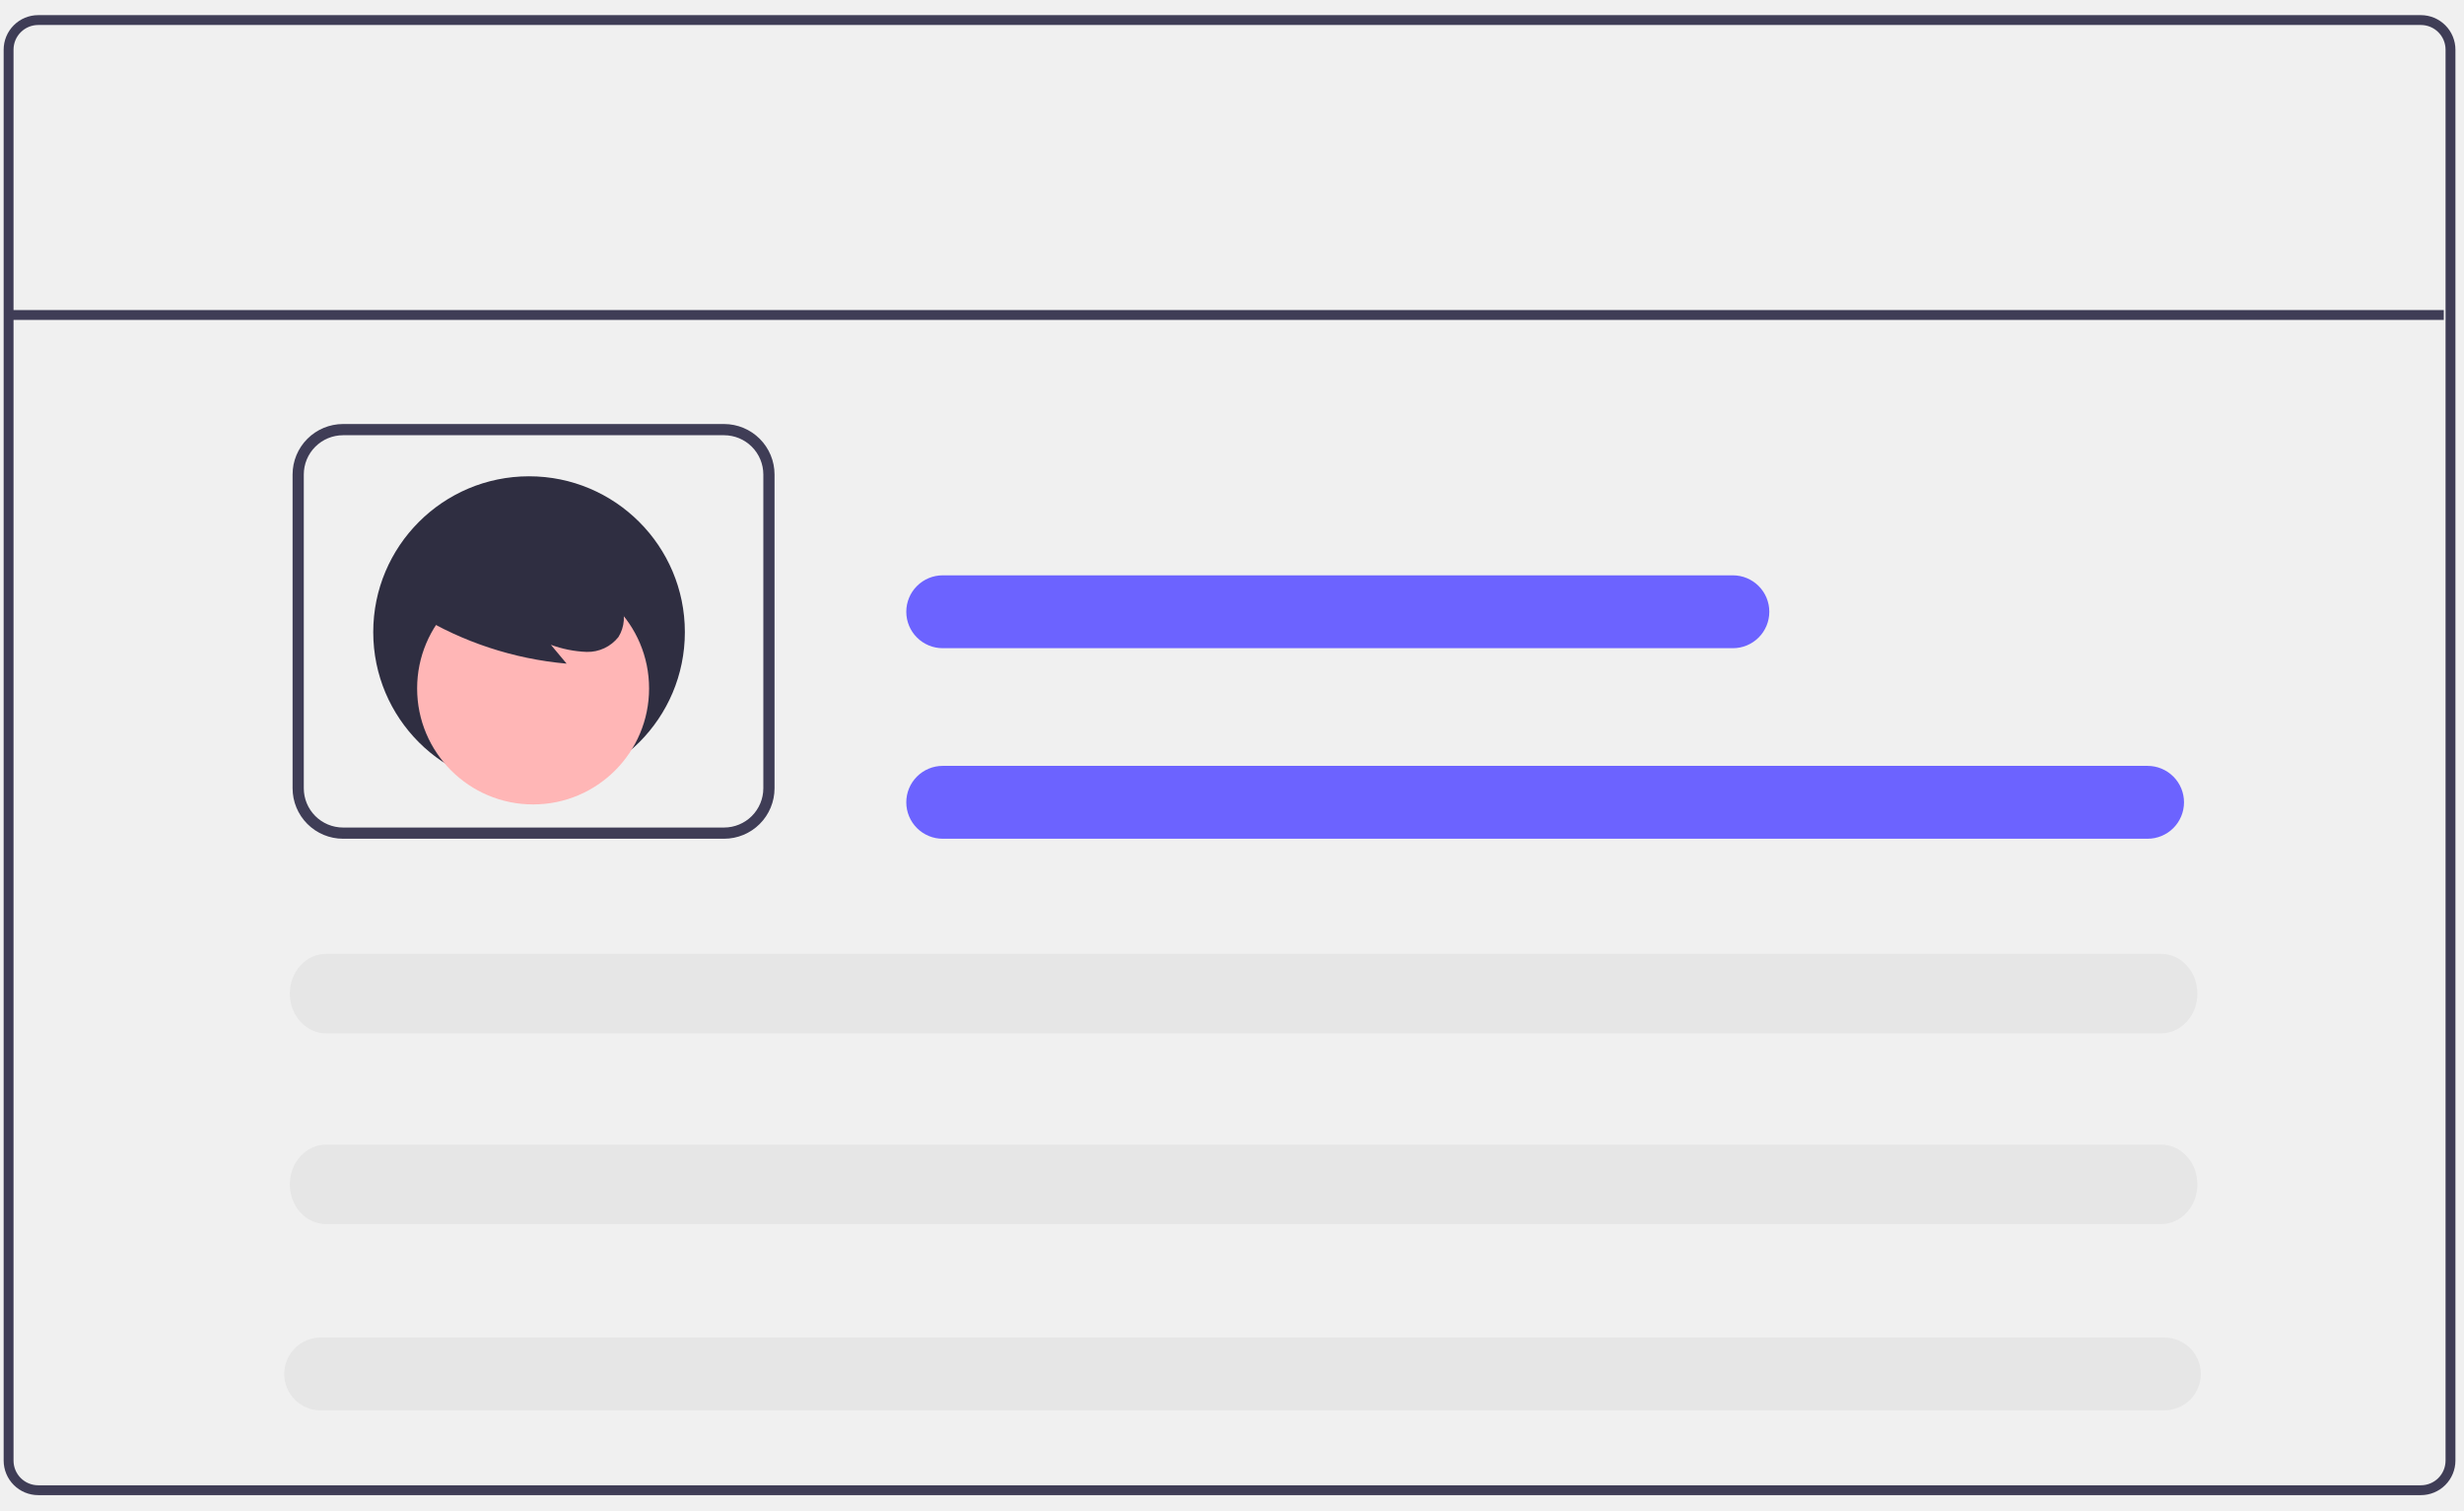
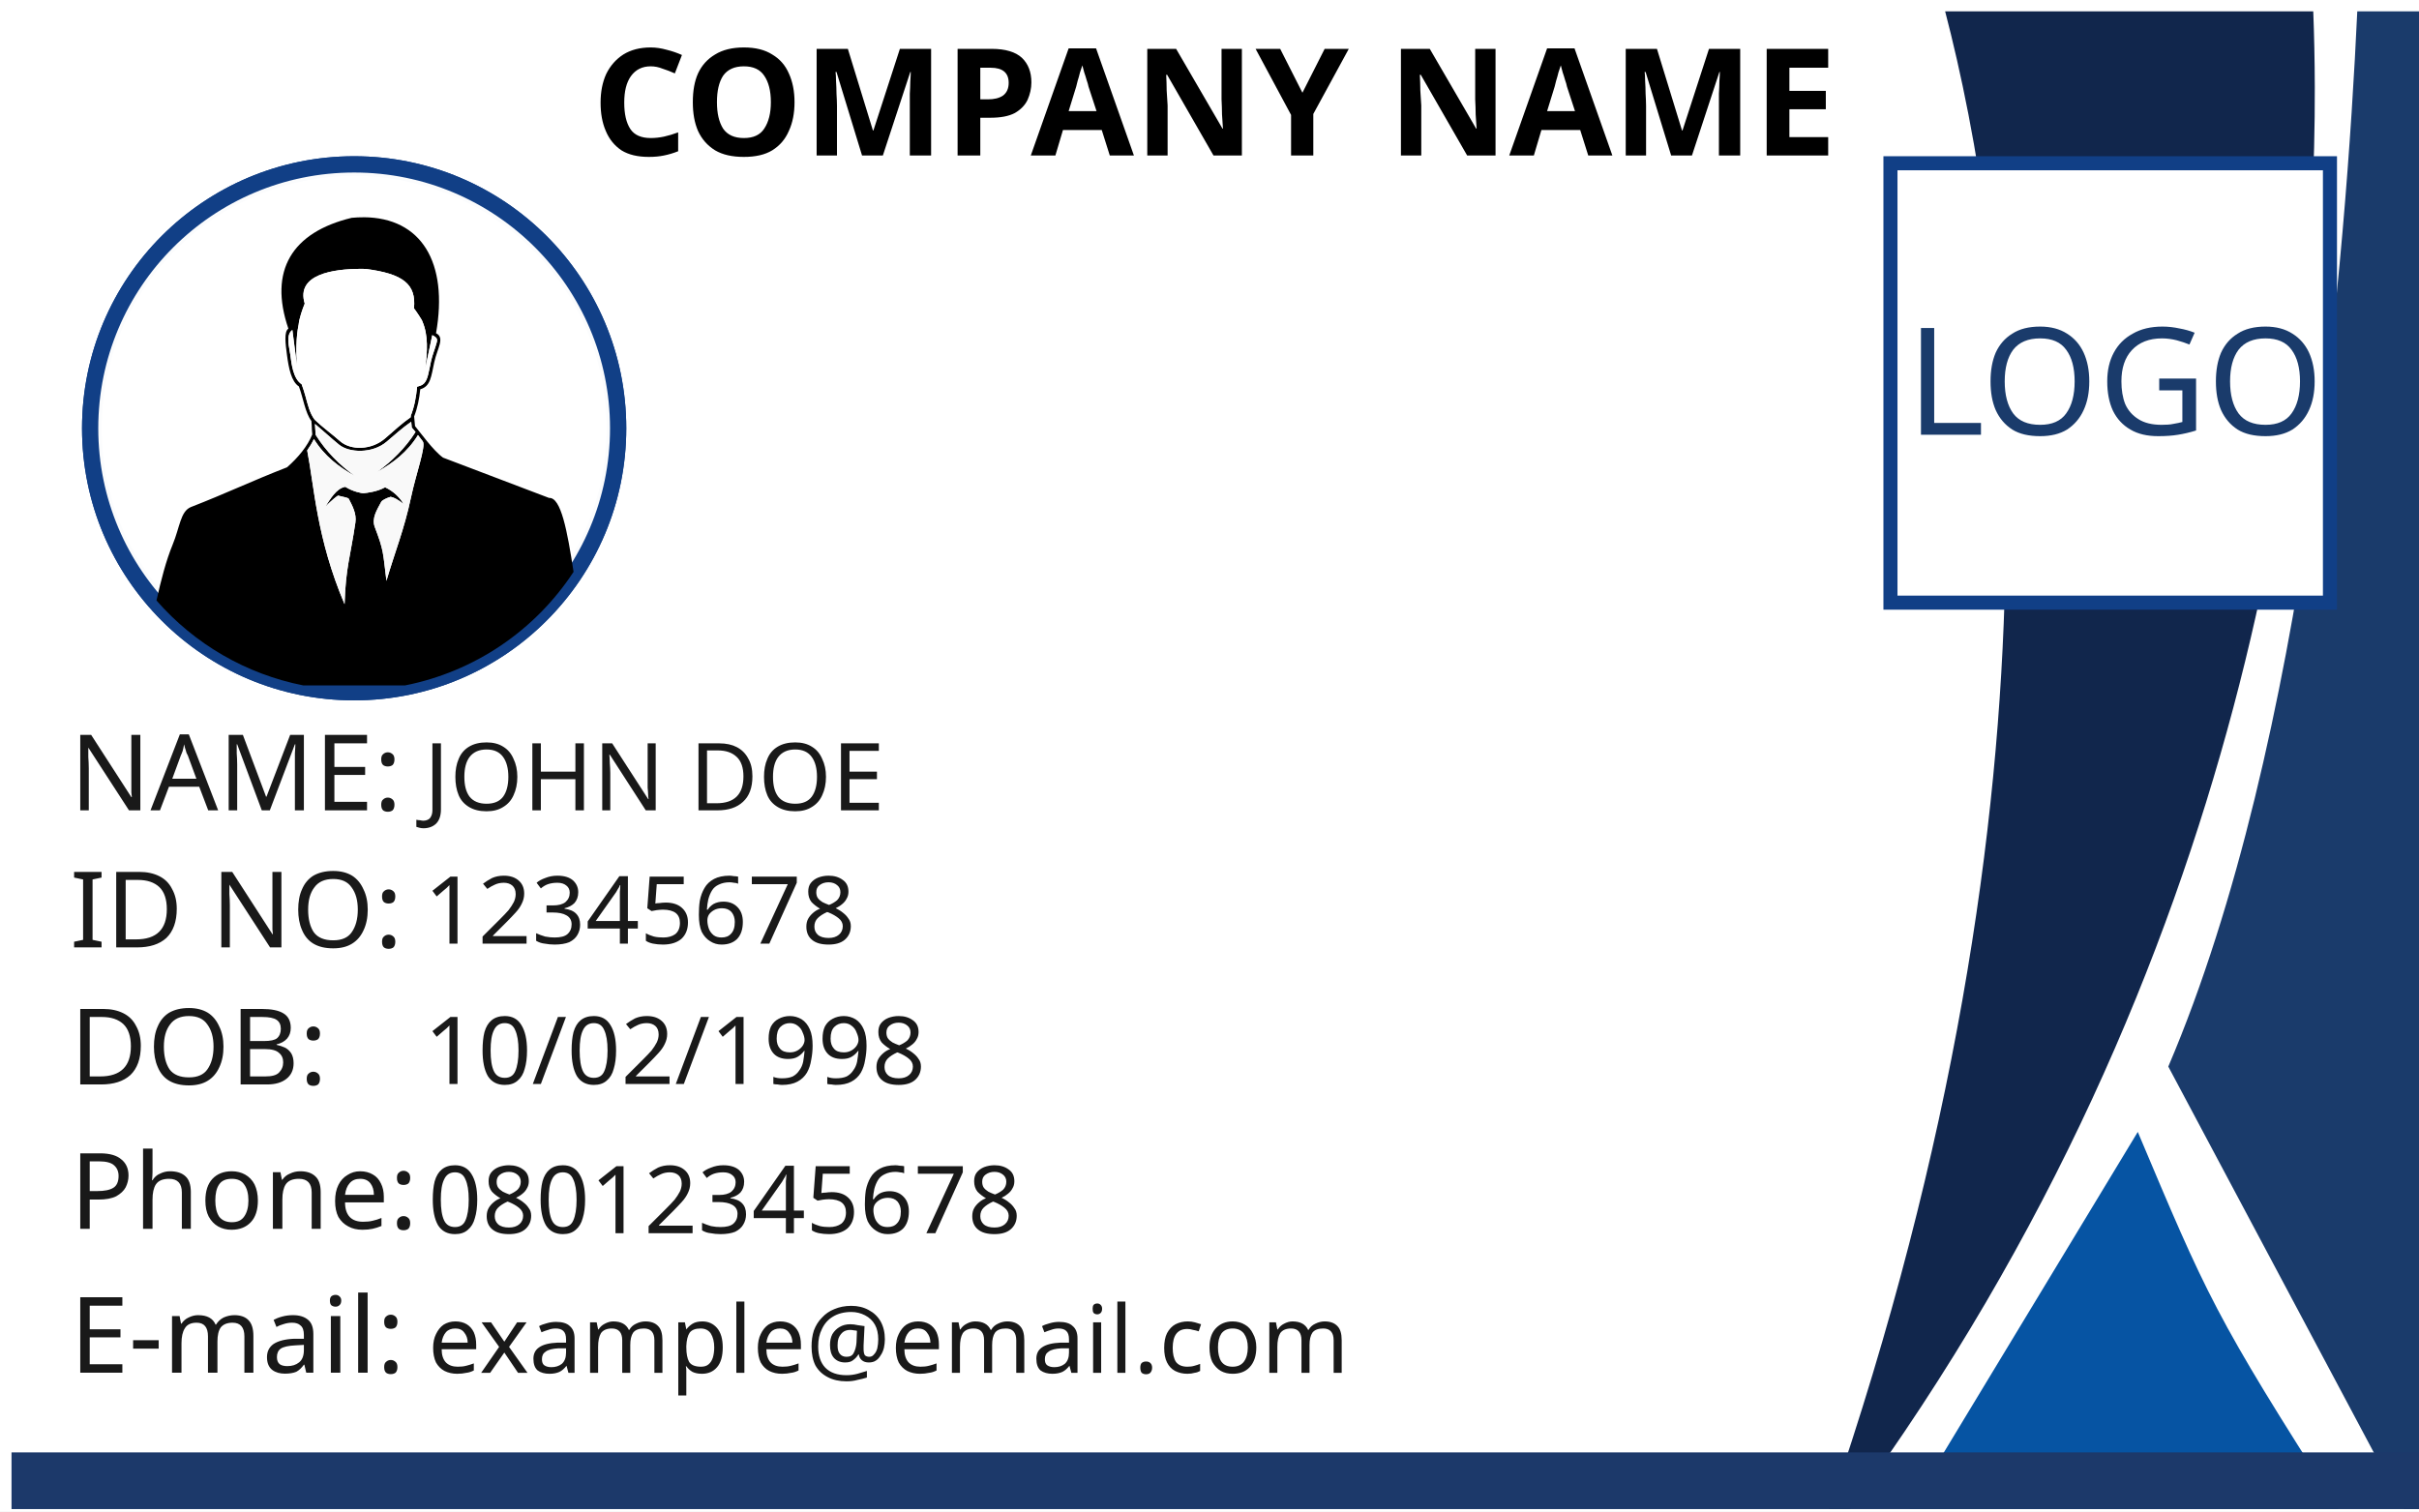
- <svg xmlns="http://www.w3.org/2000/svg" width="155" height="95" viewBox="0 0 155 95" fill="none">
-   <path d="M152.288 0.952H2.403C1.827 0.952 1.275 1.181 0.867 1.589C0.46 1.996 0.231 2.548 0.23 3.124V91.876C0.231 92.452 0.46 93.004 0.867 93.411C1.275 93.819 1.827 94.048 2.403 94.048H152.288C152.864 94.048 153.417 93.819 153.824 93.411C154.231 93.004 154.46 92.452 154.461 91.876V3.124C154.46 2.548 154.231 1.996 153.824 1.589C153.416 1.181 152.864 0.952 152.288 0.952ZM153.84 91.876C153.84 92.288 153.676 92.682 153.385 92.973C153.094 93.264 152.7 93.428 152.288 93.428H2.403C1.991 93.428 1.597 93.264 1.306 92.973C1.015 92.682 0.851 92.288 0.851 91.876V3.124C0.851 2.712 1.015 2.318 1.306 2.027C1.597 1.736 1.991 1.572 2.403 1.572H152.288C152.7 1.572 153.094 1.736 153.385 2.027C153.676 2.318 153.84 2.712 153.84 3.124V91.876Z" fill="#3F3D56" />
-   <path d="M153.728 19.503H0.739V20.123H153.728V19.503Z" fill="#3F3D56" />
-   <path d="M45.55 52.759H21.578C20.737 52.758 19.93 52.424 19.336 51.829C18.741 51.234 18.406 50.428 18.405 49.587V29.845C18.406 29.004 18.741 28.197 19.336 27.602C19.93 27.008 20.737 26.673 21.578 26.672H45.55C46.391 26.673 47.198 27.008 47.792 27.602C48.387 28.197 48.722 29.004 48.723 29.845V49.587C48.722 50.428 48.387 51.234 47.792 51.829C47.198 52.424 46.391 52.758 45.55 52.759ZM21.578 27.377C20.924 27.378 20.297 27.638 19.834 28.101C19.371 28.563 19.111 29.191 19.11 29.845V49.587C19.111 50.241 19.371 50.868 19.834 51.331C20.297 51.793 20.924 52.053 21.578 52.054H45.55C46.204 52.053 46.832 51.793 47.294 51.331C47.757 50.868 48.017 50.241 48.018 49.587V29.845C48.017 29.191 47.757 28.564 47.294 28.101C46.832 27.638 46.204 27.378 45.55 27.377H21.578Z" fill="#3F3D56" />
-   <path d="M20.511 60C19.906 60 19.326 60.263 18.898 60.732C18.471 61.201 18.23 61.837 18.23 62.5C18.23 63.163 18.471 63.799 18.898 64.268C19.326 64.737 19.906 65 20.511 65H135.95C136.555 65 137.135 64.737 137.562 64.268C137.99 63.799 138.23 63.163 138.23 62.5C138.23 61.837 137.99 61.201 137.562 60.732C137.135 60.263 136.555 60 135.95 60H20.511Z" fill="#E6E6E6" />
-   <path d="M59.302 36.19C58.694 36.19 58.112 36.432 57.682 36.862C57.252 37.291 57.011 37.874 57.011 38.482C57.011 39.09 57.252 39.672 57.682 40.102C58.112 40.532 58.694 40.773 59.302 40.773H109.009C109.616 40.773 110.199 40.532 110.629 40.102C111.059 39.672 111.3 39.09 111.3 38.482C111.3 37.874 111.059 37.291 110.629 36.862C110.199 36.432 109.616 36.19 109.009 36.19H59.302Z" fill="#6C63FF" />
-   <path d="M59.302 48.176C58.694 48.176 58.112 48.418 57.682 48.848C57.252 49.277 57.011 49.86 57.011 50.468C57.011 51.076 57.252 51.658 57.682 52.088C58.112 52.518 58.694 52.759 59.302 52.759H135.096C135.704 52.759 136.286 52.518 136.716 52.088C137.146 51.658 137.387 51.076 137.387 50.468C137.387 49.86 137.146 49.277 136.716 48.848C136.286 48.418 135.704 48.176 135.096 48.176H59.302Z" fill="#6C63FF" />
-   <path d="M20.511 72C19.906 72 19.326 72.263 18.898 72.732C18.471 73.201 18.23 73.837 18.23 74.5C18.23 75.163 18.471 75.799 18.898 76.268C19.326 76.737 19.906 77 20.511 77H135.95C136.555 77 137.135 76.737 137.562 76.268C137.99 75.799 138.23 75.163 138.23 74.5C138.23 73.837 137.99 73.201 137.562 72.732C137.135 72.263 136.555 72 135.95 72H20.511Z" fill="#E6E6E6" />
-   <path d="M20.172 84.134C19.564 84.134 18.981 84.376 18.551 84.805C18.122 85.235 17.88 85.818 17.88 86.426C17.88 87.034 18.122 87.616 18.551 88.046C18.981 88.476 19.564 88.717 20.172 88.717H136.153C136.761 88.717 137.344 88.476 137.774 88.046C138.203 87.616 138.445 87.034 138.445 86.426C138.445 85.818 138.203 85.235 137.774 84.805C137.344 84.376 136.761 84.134 136.153 84.134H20.172Z" fill="#E6E6E6" />
-   <path d="M33.281 49.564C38.694 49.564 43.082 45.175 43.082 39.762C43.082 34.349 38.694 29.96 33.281 29.96C27.867 29.96 23.479 34.349 23.479 39.762C23.479 45.175 27.867 49.564 33.281 49.564Z" fill="#2F2E41" />
-   <path d="M33.536 50.6C37.565 50.6 40.831 47.334 40.831 43.305C40.831 39.276 37.565 36.01 33.536 36.01C29.506 36.01 26.24 39.276 26.24 43.305C26.24 47.334 29.506 50.6 33.536 50.6Z" fill="#FFB6B6" />
-   <path d="M26.258 38.653C29.107 40.392 32.319 41.45 35.644 41.745L34.654 40.56C35.375 40.826 36.133 40.977 36.9 41.006C37.284 41.017 37.666 40.938 38.014 40.775C38.362 40.612 38.667 40.37 38.905 40.068C39.099 39.754 39.214 39.398 39.241 39.03C39.268 38.662 39.205 38.293 39.058 37.954C38.757 37.279 38.287 36.692 37.695 36.25C36.645 35.419 35.406 34.861 34.088 34.626C32.77 34.39 31.414 34.484 30.141 34.9C29.268 35.161 28.486 35.662 27.885 36.347C27.59 36.692 27.385 37.105 27.288 37.549C27.192 37.992 27.207 38.453 27.332 38.89" fill="#2F2E41" />
+ <svg xmlns="http://www.w3.org/2000/svg" width="80mm" height="50mm" viewBox="0 0 80 50" version="1.1" id="svg328" xml:space="preserve">
+   <defs id="defs325" />
+   <g id="g6032" transform="translate(-126.9159,-173.3338)">
+     <path id="path3805" style="opacity:1;fill:#ffffff;stroke:none;stroke-width:0.794;stroke-dasharray:none;stroke-opacity:1" d="m 126.916,173.334 h 80 v 50 h -80 z" />
+     <g id="g4607" transform="matrix(0,0.9908824,-0.6595962,0,322.1676,-37.12113)">
+       <g id="g4605" transform="matrix(0.5527174,0,0,0.5514179,193.0776,19.76063)">
+         <path style="fill:#11264c;fill-opacity:1;stroke:none;stroke-width:2.304" d="m 40.213,290.514 c -1.659,0.006 -3.189,0.059 -4.583,0.14 v 33.472 c 14.52,-5.699 46.225,-12.375 90.462,10.552 v -1.908 C 92.993,296.256 58.744,290.446 40.213,290.514 Z" id="path4599" />
+         <path style="fill:#0654a3;fill-opacity:1;stroke:none;stroke-width:2.304" d="m 126.091,288.356 c -11.696,11.295 -12.951,12.008 -22.781,18.254 l 22.781,20.751 z" id="path4601" />
+         <path style="fill:#1a3b6b;fill-opacity:1;stroke:none;stroke-width:2.304" d="m 35.63,281.039 v 5.613 c 14.489,1.013 44.126,4.587 63.734,17.183 l 26.728,-21.426 v -1.37 z" id="path4603" />
+       </g>
+     </g>
+     <path id="path1405" style="fill:#1c396a;fill-opacity:1;stroke-width:0.983" d="m 127.297,221.378 v 1.875 h 79.619 v -1.875 z" />
+     <text xml:space="preserve" style="font-style:normal;font-variant:normal;font-weight:normal;font-stretch:normal;font-size:3.116px;font-family:Ubuntu;-inkscape-font-specification:Ubuntu;fill:#000000;fill-opacity:0.899;stroke-width:0.146" x="140.771" y="204.789" id="text1441" transform="scale(1.001178,0.9988237)">
+       <tspan id="tspan1439" style="font-size:3.116px;stroke-width:0.146" x="140.771" y="204.789">12345678</tspan>
+     </text>
+     <text xml:space="preserve" style="font-style:normal;font-variant:normal;font-weight:normal;font-stretch:normal;font-size:3.116px;font-family:Ubuntu;-inkscape-font-specification:Ubuntu;fill:#000000;fill-opacity:0.899;stroke-width:0.146" x="140.771" y="209.435" id="text1445" transform="scale(1.001178,0.9988237)">
+       <tspan id="tspan1443" style="font-size:3.116px;stroke-width:0.146" x="140.771" y="209.435">10/02/1998</tspan>
+     </text>
+     <text xml:space="preserve" style="font-style:normal;font-variant:normal;font-weight:normal;font-stretch:normal;font-size:3.116px;font-family:Ubuntu;-inkscape-font-specification:Ubuntu;fill:#000000;fill-opacity:0.899;stroke-width:0.146" x="140.905" y="214.379" id="text1449" transform="scale(1.001178,0.9988237)">
+       <tspan id="tspan1447" style="font-size:3.116px;stroke-width:0.146" x="140.905" y="214.379">08012345678</tspan>
+     </text>
+     <text xml:space="preserve" style="font-style:normal;font-variant:normal;font-weight:normal;font-stretch:normal;font-size:3.116px;font-family:Ubuntu;-inkscape-font-specification:Ubuntu;fill:#000000;fill-opacity:0.899;stroke-width:0.146" x="140.902" y="219.003" id="text1453" transform="scale(1.001178,0.9988237)">
+       <tspan id="tspan1451" style="font-size:3.116px;stroke-width:0.146" x="140.902" y="219.003">example@email.com</tspan>
+     </text>
+     <text xml:space="preserve" style="font-style:normal;font-variant:normal;font-weight:normal;font-stretch:normal;font-size:3.506px;font-family:Ubuntu;-inkscape-font-specification:Ubuntu;fill:#000000;fill-opacity:0.899;stroke-width:0.146" x="129.074" y="204.916" id="text1459" transform="scale(1.001178,0.9988237)">
+       <tspan id="tspan1457" style="font-size:3.506px;stroke-width:0.146" x="129.074" y="204.916">ID NO:</tspan>
+     </text>
+     <text xml:space="preserve" style="font-style:normal;font-variant:normal;font-weight:normal;font-stretch:normal;font-size:3.116px;font-family:Ubuntu;-inkscape-font-specification:Ubuntu;fill:#000000;fill-opacity:0.899;stroke-width:0.146" x="140.771" y="200.375" id="text3799" transform="scale(1.001178,0.9988237)">
+       <tspan id="tspan3797" style="font-size:3.116px;stroke-width:0.146" x="140.771" y="200.375">JOHN DOE</tspan>
+     </text>
+     <text xml:space="preserve" style="font-style:normal;font-variant:normal;font-weight:normal;font-stretch:normal;font-size:3.506px;font-family:Ubuntu;-inkscape-font-specification:Ubuntu;fill:#000000;fill-opacity:0.899;stroke-width:0.146" x="129.074" y="200.375" id="text3803" transform="scale(1.001178,0.9988237)">
+       <tspan id="tspan3801" style="font-size:3.506px;stroke-width:0.146" x="129.074" y="200.375">NAME:</tspan>
+     </text>
+     <text xml:space="preserve" style="font-style:normal;font-variant:normal;font-weight:normal;font-stretch:normal;font-size:3.506px;font-family:Ubuntu;-inkscape-font-specification:Ubuntu;fill:#000000;fill-opacity:0.899;stroke-width:0.146" x="129.074" y="209.457" id="text1463" transform="scale(1.001178,0.9988237)">
+       <tspan id="tspan1461" style="font-size:3.506px;stroke-width:0.146" x="129.074" y="209.457">DOB:</tspan>
+     </text>
+     <text xml:space="preserve" style="font-style:normal;font-variant:normal;font-weight:normal;font-stretch:normal;font-size:3.506px;font-family:Ubuntu;-inkscape-font-specification:Ubuntu;fill:#000000;fill-opacity:0.899;stroke-width:0.146" x="129.074" y="214.234" id="text1467" transform="scale(1.001178,0.9988237)">
+       <tspan id="tspan1465" style="font-size:3.506px;stroke-width:0.146" x="129.074" y="214.234">Phone:</tspan>
+     </text>
+     <text xml:space="preserve" style="font-style:normal;font-variant:normal;font-weight:normal;font-stretch:normal;font-size:3.506px;font-family:Ubuntu;-inkscape-font-specification:Ubuntu;fill:#000000;fill-opacity:0.899;stroke-width:0.146" x="129.074" y="219.003" id="text1471" transform="scale(1.001178,0.9988237)">
+       <tspan id="tspan1469" style="font-size:3.506px;stroke-width:0.146" x="129.074" y="219.003">E-mail:</tspan>
+     </text>
+     <text xml:space="preserve" style="font-size:4.939px;fill:#000000;fill-opacity:1;stroke-width:0.249" x="146.324" y="178.688" id="text1896" transform="scale(1.001178,0.9988237)">
+       <tspan id="tspan1894" style="font-style:normal;font-variant:normal;font-weight:bold;font-stretch:normal;font-size:4.939px;font-family:Ubuntu;-inkscape-font-specification:'Ubuntu Bold';fill:#000000;fill-opacity:1;stroke-width:0.249" x="146.324" y="178.688">COMPANY NAME</tspan>
+     </text>
+     <g id="g1905" transform="matrix(0.8108399,0,0,0.812679,15.44848,25.02613)">
+       <ellipse style="fill:#ffffff;fill-opacity:0;stroke:#113f86;stroke-width:0.796;stroke-dasharray:none;stroke-opacity:1" id="ellipse1425" cx="151.916" cy="199.926" rx="10.701" ry="10.676" />
+       <ellipse style="fill:#ffffff;fill-opacity:0;stroke:#113f86;stroke-width:0.796;stroke-dasharray:none;stroke-opacity:1" id="ellipse1427" cx="151.916" cy="199.926" rx="10.701" ry="10.676" />
+       <ellipse style="fill:#ffffff;fill-opacity:0.983;stroke:#113f86;stroke-width:0.529;stroke-dasharray:none;stroke-opacity:1" id="ellipse1429" cx="151.916" cy="199.926" rx="10.701" ry="10.676" />
+       <g id="g1437" transform="matrix(0.9433945,0,0,0.9411764,185.8769,92.42359)">
+         <path id="path1431" style="fill:#000000;fill-opacity:1;fill-rule:evenodd;stroke:none;stroke-width:0.006" d="m -35.587,105.095 c -0.167,-10e-4 -0.339,0.006 -0.517,0.023 -2.583,0.624 -3.599,2.28 -2.738,4.793 -0.194,0.136 -0.126,0.644 -0.061,1.138 0.076,0.577 0.191,1.153 0.516,1.362 0.189,0.505 0.27,1.134 0.54,1.492 0.025,0.253 0.012,0.33 0.038,0.583 -0.2,0.503 -0.611,1 -1.089,1.421 -1.528,0.594 -2.639,1.13 -4.168,1.724 -0.444,0.193 -0.466,0.86 -0.779,1.62 -0.287,0.696 -0.504,1.541 -0.699,2.417 a 11.344,11.344 0 0 0 6.347,3.673 h 4.398 a 11.344,11.344 0 0 0 7.287,-4.912 c -0.273,-1.778 -0.544,-3.229 -1.058,-3.196 -1.528,-0.581 -3.056,-1.161 -4.584,-1.743 -0.433,-0.31 -1.004,-1.118 -1.213,-1.364 -0.013,-0.139 -0.025,-0.278 -0.038,-0.417 0.145,-0.368 0.224,-0.769 0.265,-1.175 0.451,-0.129 0.47,-0.554 0.606,-1.175 0.134,-0.61 0.471,-1.052 0.076,-1.251 0.539,-3.058 -0.63,-4.999 -3.13,-5.015 z m -0.139,2.231 c 0.076,-2.1e-4 0.15,5.8e-4 0.221,0.002 1.621,0.209 2.198,0.656 2.093,1.705 0.054,0.061 0.369,0.525 0.369,0.578 0.255,0.598 0.21,1.296 0.123,2.008 0.099,-0.476 0.199,-0.952 0.299,-1.427 0.263,0.133 0.236,0.195 0.143,0.485 -0.07,0.219 -0.149,0.425 -0.199,0.652 -0.043,0.197 -0.076,0.4 -0.128,0.594 -0.032,0.12 -0.078,0.257 -0.164,0.349 -0.089,0.094 -0.189,0.116 -0.306,0.149 -0.045,0.448 -0.112,0.845 -0.279,1.267 l 0.005,0.05 c -0.374,0.261 -0.729,0.588 -1.111,0.92 -0.593,0.516 -1.49,0.525 -1.949,0.118 -0.348,-0.308 -0.736,-0.583 -1.097,-0.928 -0.219,-0.29 -0.296,-0.656 -0.392,-0.999 -0.051,-0.183 -0.103,-0.356 -0.17,-0.534 -0.37,-0.238 -0.438,-0.882 -0.491,-1.285 -0.041,-0.309 -0.209,-0.853 0.09,-1.062 0.066,0.509 0.132,1.019 0.197,1.528 -0.036,-0.608 -0.041,-1.205 0.075,-1.762 0.021,-0.255 0.169,-0.682 0.263,-0.906 -0.391,-1.277 1.265,-1.499 2.406,-1.502 z m 2.195,6.611 0.023,0.249 c 0.055,0.065 0.109,0.13 0.163,0.196 -0.447,0.698 -1.015,1.257 -1.659,1.726 0.682,-0.385 1.311,-0.855 1.765,-1.594 0.071,0.09 0.141,0.18 0.209,0.272 0.145,0.21 -0.289,1.381 -0.512,2.432 -0.294,1.388 -0.706,2.385 -1.06,3.6 -0.154,-1.258 -0.113,-1.299 -0.503,-2.325 -0.145,-0.381 0.093,-0.743 0.278,-1.091 0.032,-0.061 0.197,-0.156 0.408,-0.218 0.159,0.035 0.27,0.097 0.559,0.305 -0.165,-0.264 -0.406,-0.53 -0.799,-0.717 -0.34,0.192 -0.79,0.243 -0.927,0.255 -0.087,0.008 -0.474,-0.071 -0.796,-0.276 -0.393,0.069 -0.658,0.547 -0.861,0.858 0.254,-0.261 0.529,-0.484 0.557,-0.476 0.171,0.051 0.426,0.082 0.455,0.138 0.15,0.294 0.345,0.635 0.287,1.026 -0.223,1.51 -0.417,1.928 -0.468,3.53 -1.213,-2.847 -1.312,-5.109 -1.616,-6.651 0.11,-0.155 0.208,-0.318 0.29,-0.491 0.455,0.739 1.082,1.209 1.765,1.594 -0.658,-0.479 -1.235,-1.052 -1.687,-1.771 -0.016,-0.159 -0.021,-0.318 -0.032,-0.477 0.356,0.301 0.675,0.599 1.042,0.899 0.437,0.357 1.441,0.392 2.053,-0.126 0.36,-0.305 0.68,-0.597 1.065,-0.866 z" />
+         <path style="fill:#f9f9f9;fill-opacity:1;fill-rule:evenodd;stroke:none;stroke-width:0.006" d="m -33.532,113.937 0.023,0.249 c 0.055,0.065 0.109,0.13 0.163,0.196 -0.447,0.698 -1.015,1.257 -1.659,1.726 0.682,-0.385 1.311,-0.855 1.765,-1.594 0.071,0.09 0.141,0.18 0.209,0.272 0.145,0.21 -0.289,1.381 -0.512,2.432 -0.294,1.388 -0.706,2.385 -1.06,3.6 -0.154,-1.258 -0.113,-1.299 -0.503,-2.325 -0.145,-0.381 0.093,-0.743 0.278,-1.091 0.032,-0.061 0.197,-0.156 0.408,-0.218 0.159,0.035 0.27,0.097 0.559,0.305 -0.165,-0.264 -0.406,-0.53 -0.799,-0.717 -0.34,0.192 -0.79,0.243 -0.927,0.255 -0.087,0.008 -0.474,-0.071 -0.796,-0.276 -0.393,0.069 -0.658,0.547 -0.861,0.858 0.254,-0.261 0.529,-0.484 0.557,-0.476 0.171,0.051 0.426,0.082 0.455,0.138 0.15,0.294 0.345,0.635 0.287,1.026 -0.223,1.51 -0.417,1.928 -0.468,3.53 -1.213,-2.847 -1.312,-5.109 -1.616,-6.651 0.11,-0.155 0.208,-0.318 0.29,-0.491 0.455,0.739 1.082,1.209 1.765,1.594 -0.658,-0.479 -1.235,-1.052 -1.687,-1.771 -0.016,-0.159 -0.021,-0.318 -0.032,-0.477 0.356,0.301 0.675,0.599 1.042,0.899 0.437,0.357 1.441,0.392 2.053,-0.126 0.36,-0.305 0.68,-0.597 1.065,-0.866 z" id="path1433" />
+         <path style="fill:#ffffff;fill-opacity:1;fill-rule:evenodd;stroke:none;stroke-width:0.006" d="m -35.727,107.326 c 0.076,-2.1e-4 0.15,5.8e-4 0.221,0.002 1.621,0.209 2.198,0.656 2.093,1.705 0.054,0.061 0.369,0.525 0.369,0.578 0.255,0.598 0.21,1.296 0.123,2.008 0.099,-0.476 0.199,-0.952 0.299,-1.427 0.263,0.133 0.236,0.195 0.143,0.485 -0.07,0.219 -0.149,0.425 -0.199,0.652 -0.043,0.197 -0.076,0.4 -0.128,0.594 -0.032,0.12 -0.078,0.257 -0.164,0.349 -0.089,0.094 -0.189,0.116 -0.306,0.149 -0.045,0.448 -0.112,0.845 -0.279,1.267 l 0.005,0.05 c -0.374,0.261 -0.729,0.588 -1.111,0.92 -0.593,0.516 -1.49,0.525 -1.949,0.118 -0.348,-0.308 -0.736,-0.583 -1.097,-0.928 -0.219,-0.29 -0.296,-0.656 -0.392,-0.999 -0.051,-0.183 -0.103,-0.356 -0.17,-0.534 -0.37,-0.238 -0.438,-0.882 -0.491,-1.285 -0.041,-0.309 -0.209,-0.853 0.09,-1.062 0.066,0.509 0.132,1.019 0.197,1.528 -0.036,-0.608 -0.041,-1.205 0.075,-1.762 0.021,-0.255 0.169,-0.682 0.263,-0.906 -0.391,-1.277 1.265,-1.499 2.406,-1.502 z" id="path1435" />
+       </g>
+     </g>
+     <rect style="fill:#ffffff;fill-opacity:1;stroke:#113f86;stroke-width:0.465;stroke-dasharray:none;stroke-opacity:1" id="rect2009" width="14.535" height="14.535" x="189.436" y="178.734" />
+     <text xml:space="preserve" style="font-size:4.939px;font-family:Ubuntu;-inkscape-font-specification:Ubuntu;text-align:justify;opacity:1;fill:#1a3b6b;fill-opacity:1;stroke:none;stroke-width:0.265;stroke-dasharray:none;stroke-opacity:1" x="189.962" y="187.715" id="text5785">
+       <tspan id="tspan5783" style="font-style:normal;font-variant:normal;font-weight:normal;font-stretch:normal;font-family:Ubuntu;-inkscape-font-specification:Ubuntu;fill:#1a3b6b;fill-opacity:1;stroke-width:0.265" x="189.962" y="187.715">LOGO</tspan>
+     </text>
+   </g>
</svg>
